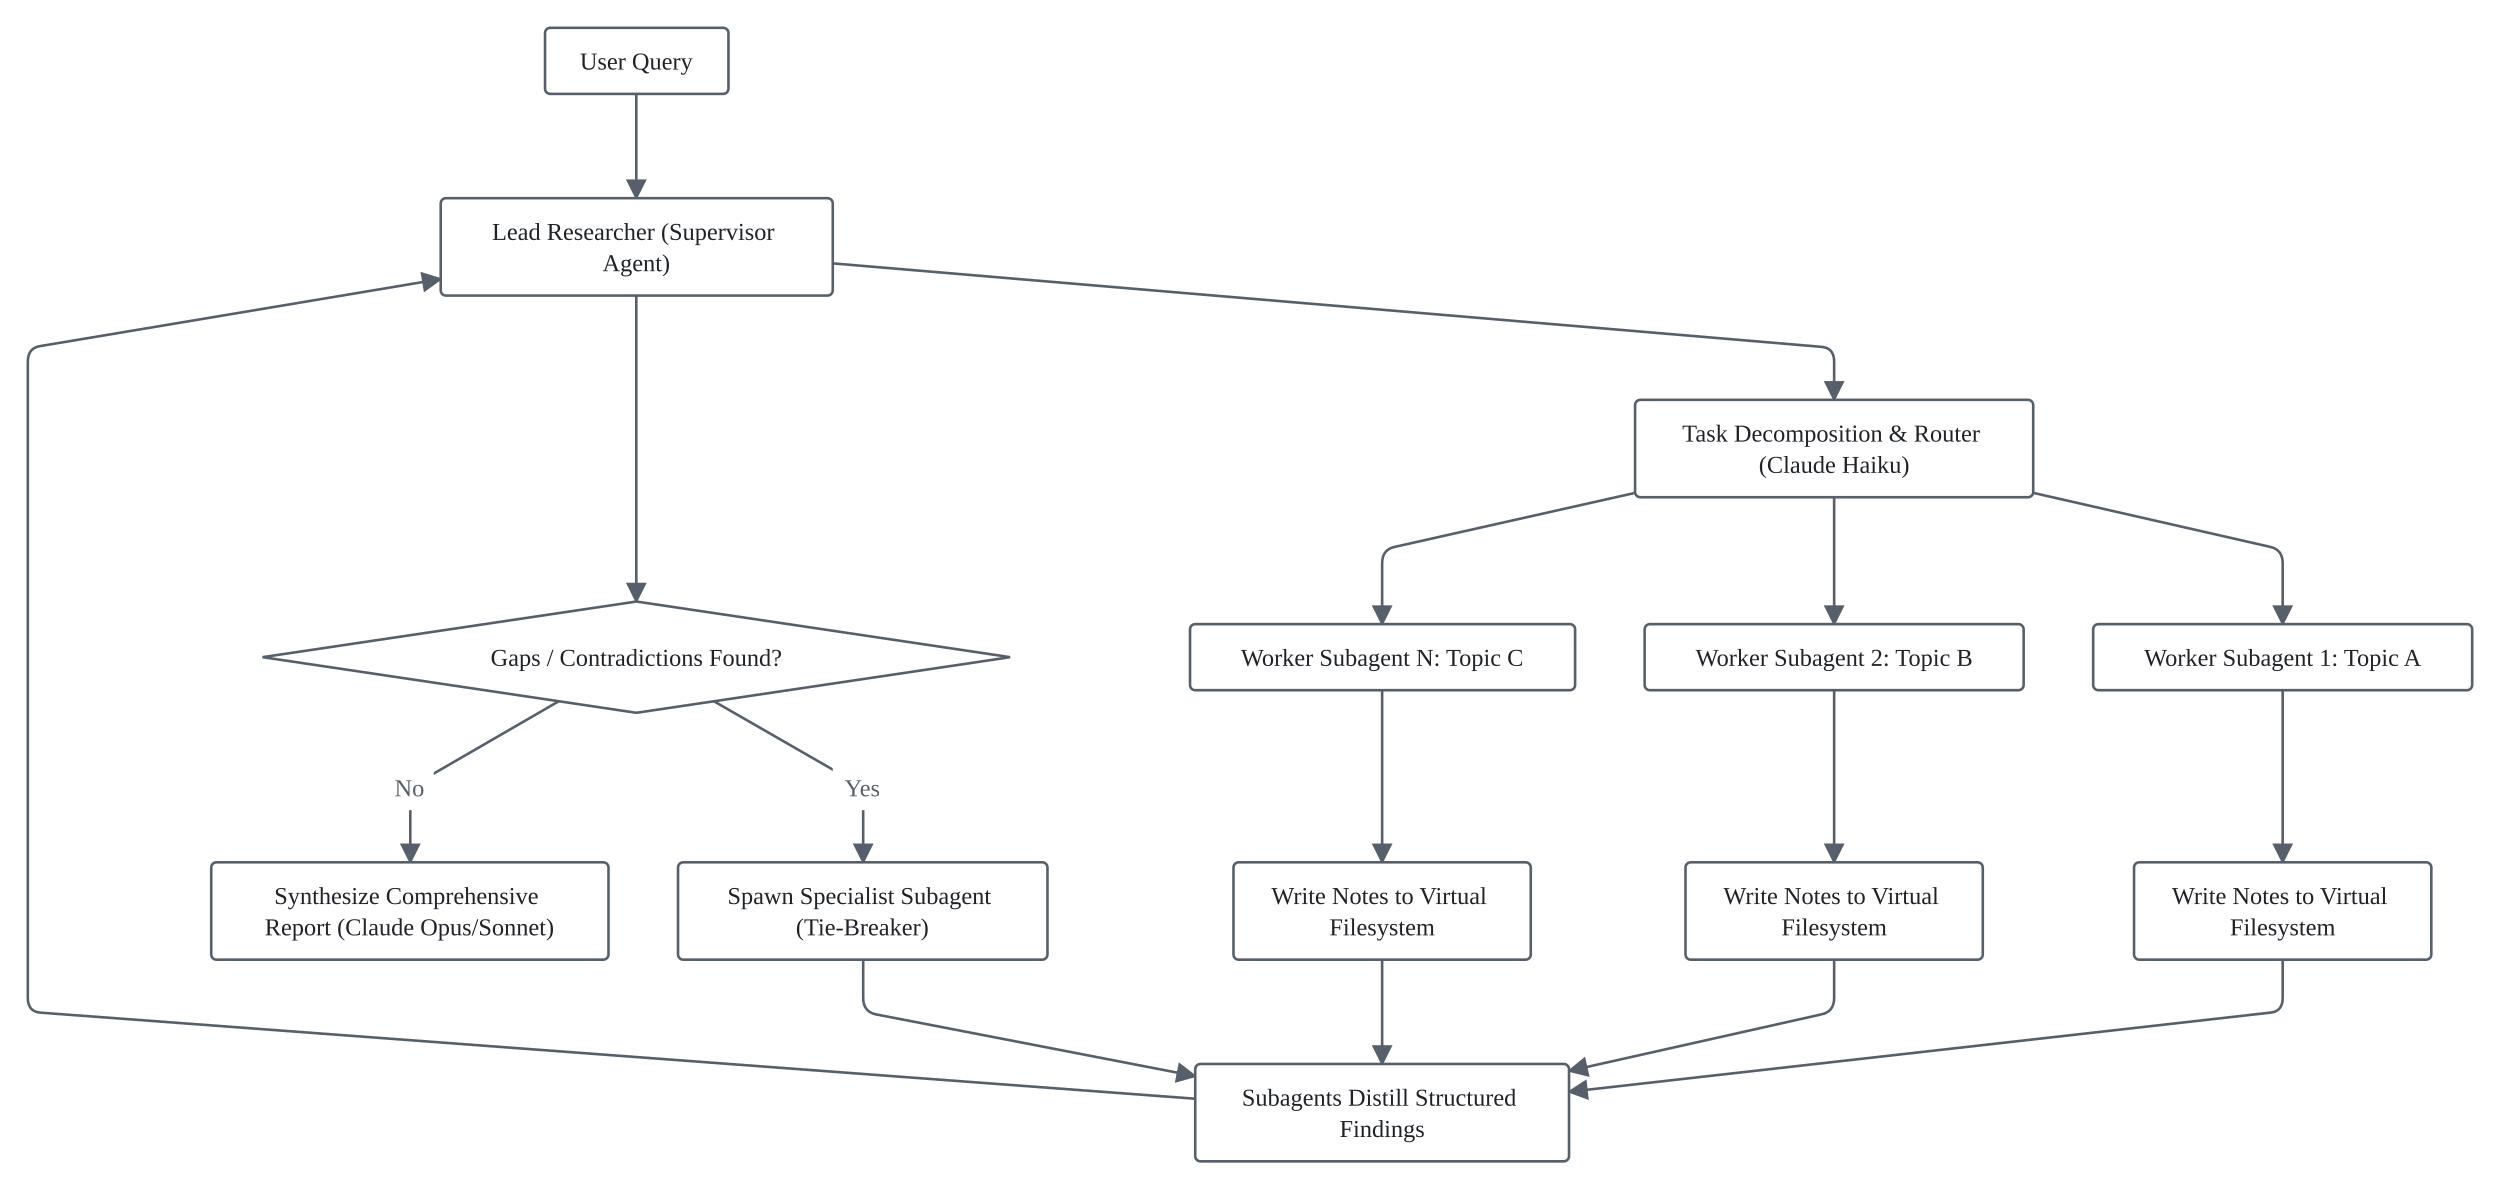
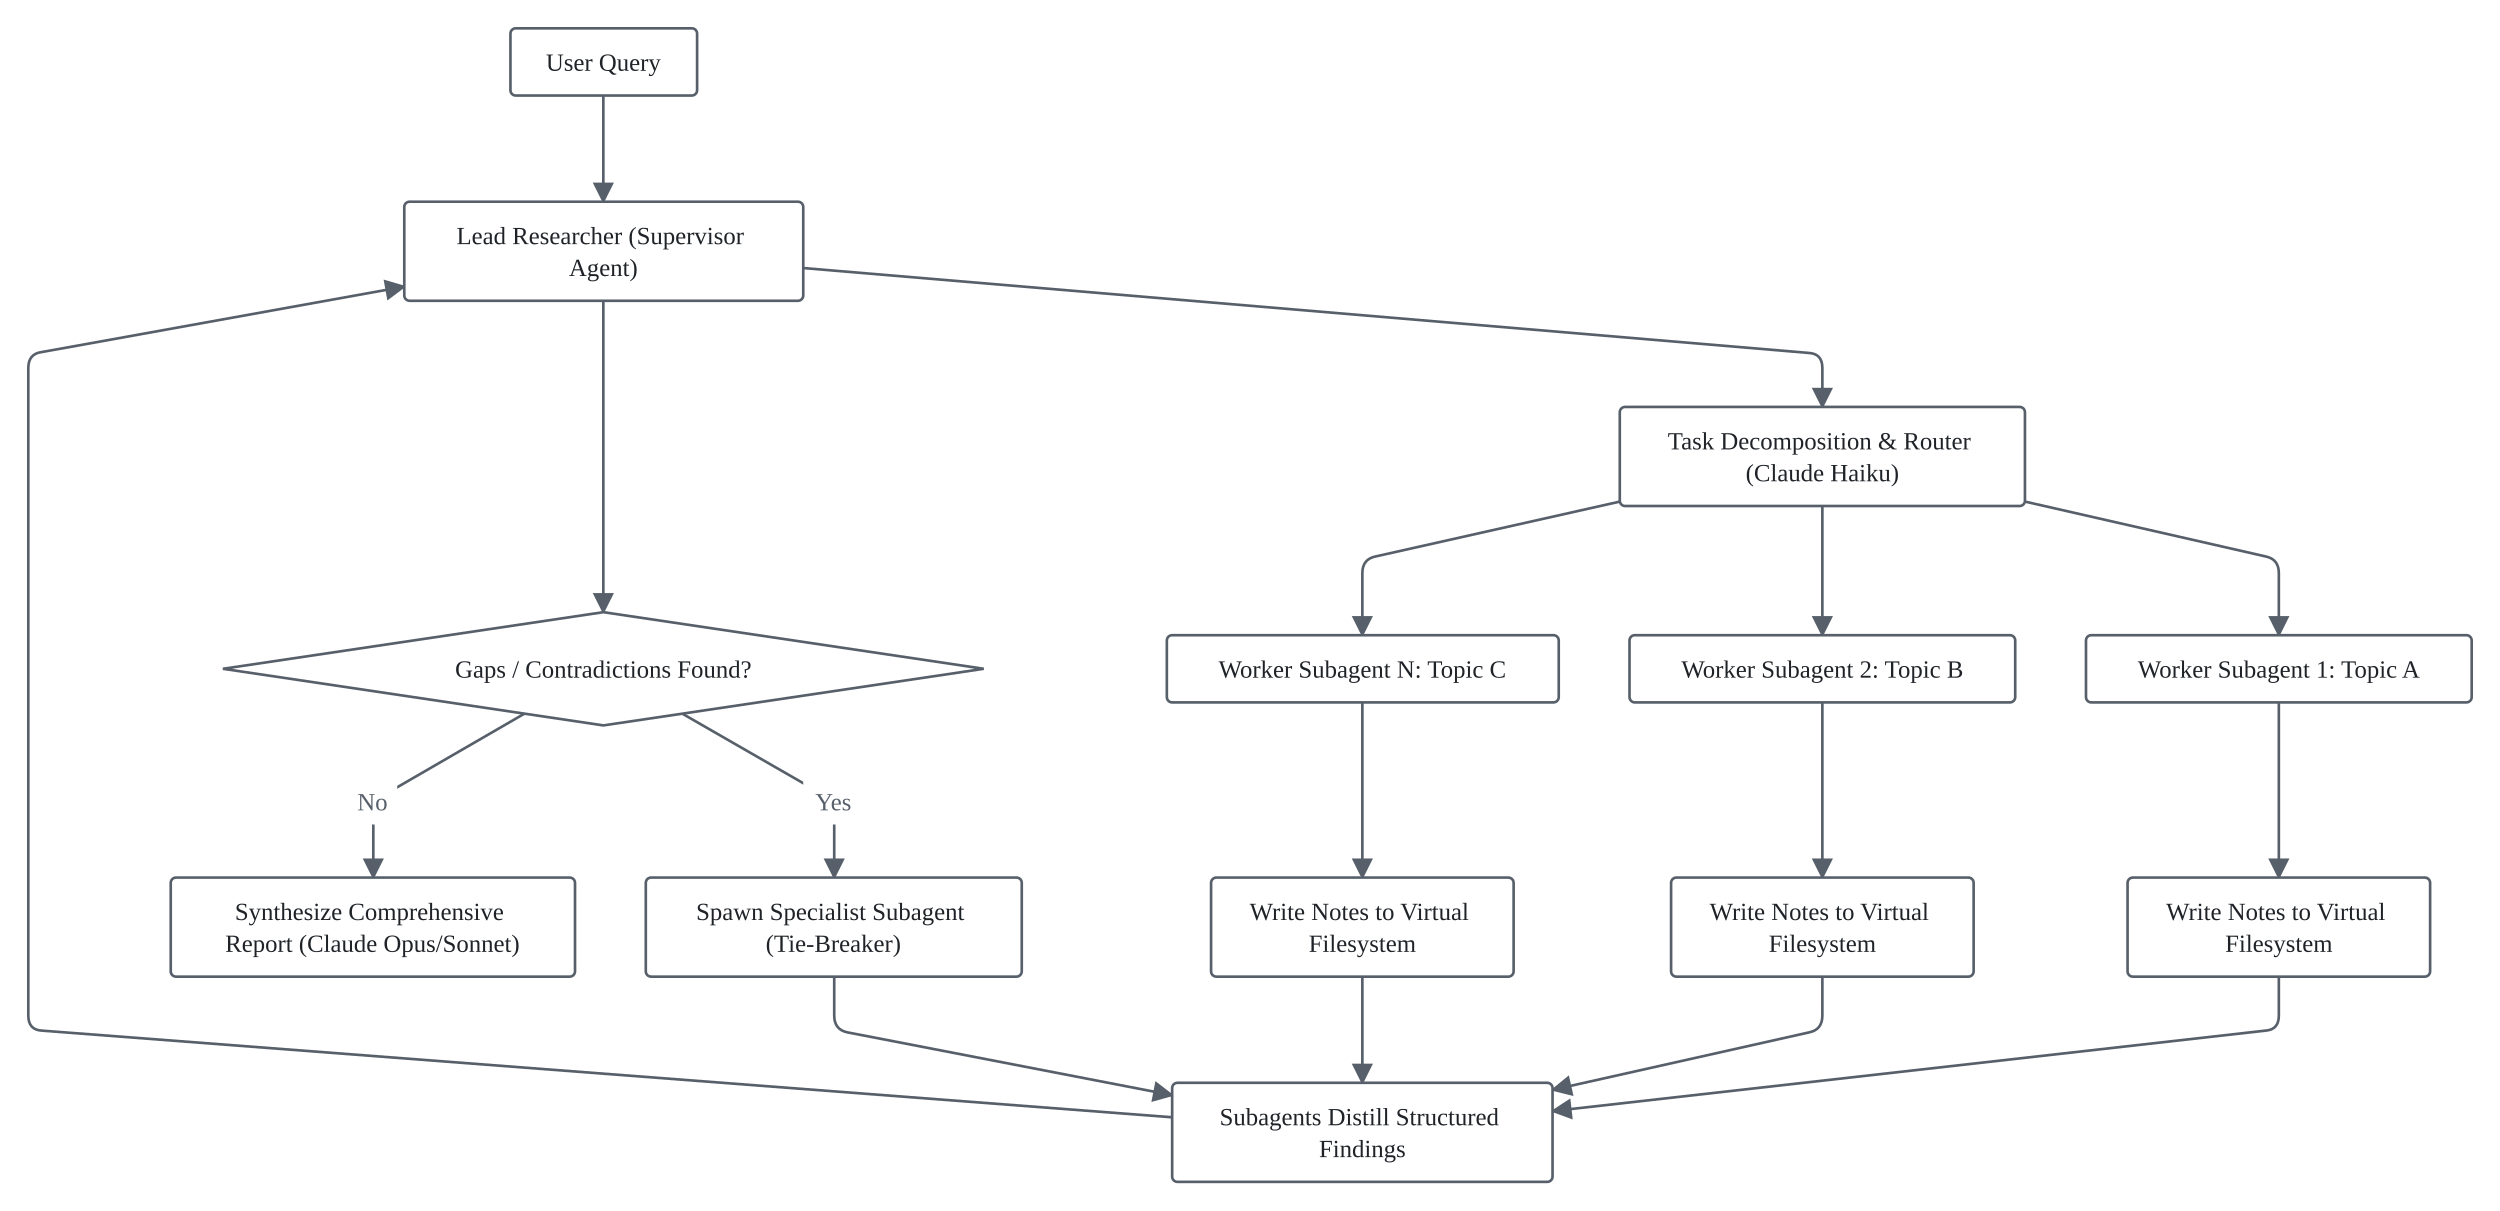
- <svg xmlns="http://www.w3.org/2000/svg" viewBox="0 0 1438 684" role="img" aria-labelledby="vd-title vd-desc" class="vd-diagram" style="font-family:var(--vd-font,system-ui,sans-serif);font-size:14px">
+ <svg xmlns="http://www.w3.org/2000/svg" viewBox="0 0 1413 684" role="img" aria-labelledby="vd-title vd-desc" class="vd-diagram" style="font-family:var(--vd-font,system-ui,sans-serif);font-size:14px">
  <defs>
    <marker id="vd-arrow" viewBox="0 0 10 10" refX="9" refY="5" markerWidth="8" markerHeight="8" orient="auto">
      <path d="M0 0L10 5L0 10z" style="fill:var(--vd-edge,#57606a)" />
    </marker>
  </defs>
  <g class="vd-edges" style="fill:none;stroke:var(--vd-edge,#57606a);stroke-width:1.5">
-     <path class="vd-edge" d="M366 54L366 84L366 114" marker-end="url(#vd-arrow)" />
-     <path class="vd-edge" d="M479 151.5L1047.5 199.5Q1055 200 1055 208L1055 230" marker-end="url(#vd-arrow)" />
-     <path class="vd-edge" d="M1169.5 283.5L1305.5 314.5Q1313 316 1313 324L1313 359" marker-end="url(#vd-arrow)" />
-     <path class="vd-edge" d="M1055 286L1055 316L1055 359" marker-end="url(#vd-arrow)" />
-     <path class="vd-edge" d="M940.5 283.5L802.5 314.5Q795 316 795 324L795 359" marker-end="url(#vd-arrow)" />
-     <path class="vd-edge" d="M1313 397L1313 453L1313 496" marker-end="url(#vd-arrow)" />
-     <path class="vd-edge" d="M1055 397L1055 453L1055 496" marker-end="url(#vd-arrow)" />
-     <path class="vd-edge" d="M795 397L795 453L795 496" marker-end="url(#vd-arrow)" />
-     <path class="vd-edge" d="M1313 552L1313 574Q1313 582 1305.5 582.5L902.5 628" marker-end="url(#vd-arrow)" />
-     <path class="vd-edge" d="M1055 552L1055 574Q1055 582 1047.5 583.5L902.5 616" marker-end="url(#vd-arrow)" />
-     <path class="vd-edge" d="M795 552L795 582L795 612" marker-end="url(#vd-arrow)" />
-     <path class="vd-edge" d="M687.5 632L23.5 582.5Q16 582 16 574L16 524L16 453L16 378L16 316L16 258L16 208Q16 200 23.5 199L253.5 160.5" marker-end="url(#vd-arrow)" />
-     <path class="vd-edge" d="M366 170L366 200L366 258L366 316L366 346" marker-end="url(#vd-arrow)" />
-     <path class="vd-edge" d="M410 403L490 449Q496.5 453 496.5 461L496.5 496" marker-end="url(#vd-arrow)" />
-     <path class="vd-edge" d="M496.5 552L496.5 574Q496.5 582 504 583.5L687.5 619" marker-end="url(#vd-arrow)" />
-     <path class="vd-edge" d="M322 403L242.5 449Q236 453 236 461L236 496" marker-end="url(#vd-arrow)" />
+     <path class="vd-edge" d="M341 54L341 84L341 114" marker-end="url(#vd-arrow)" />
+     <path class="vd-edge" d="M454 151.5L1022.5 199.5Q1030 200 1030 208L1030 230" marker-end="url(#vd-arrow)" />
+     <path class="vd-edge" d="M1144.5 283.5L1280.5 314.5Q1288 316 1288 324L1288 359" marker-end="url(#vd-arrow)" />
+     <path class="vd-edge" d="M1030 286L1030 316L1030 359" marker-end="url(#vd-arrow)" />
+     <path class="vd-edge" d="M915.5 283.5L777.5 314.5Q770 316 770 324L770 359" marker-end="url(#vd-arrow)" />
+     <path class="vd-edge" d="M1288 397L1288 453L1288 496" marker-end="url(#vd-arrow)" />
+     <path class="vd-edge" d="M1030 397L1030 453L1030 496" marker-end="url(#vd-arrow)" />
+     <path class="vd-edge" d="M770 397L770 453L770 496" marker-end="url(#vd-arrow)" />
+     <path class="vd-edge" d="M1288 552L1288 574Q1288 582 1280.5 582.5L877.5 628" marker-end="url(#vd-arrow)" />
+     <path class="vd-edge" d="M1030 552L1030 574Q1030 582 1022.5 583.5L877.5 616" marker-end="url(#vd-arrow)" />
+     <path class="vd-edge" d="M770 552L770 582L770 612" marker-end="url(#vd-arrow)" />
+     <path class="vd-edge" d="M662.5 631.5L23.5 582.5Q16 582 16 574L16 524L16 453L16 378L16 316L16 258L16 208Q16 200 23.5 199L228.5 162" marker-end="url(#vd-arrow)" />
+     <path class="vd-edge" d="M341 170L341 200L341 258L341 316L341 346" marker-end="url(#vd-arrow)" />
+     <path class="vd-edge" d="M385 403L465 449Q471.5 453 471.5 461L471.5 496" marker-end="url(#vd-arrow)" />
+     <path class="vd-edge" d="M471.5 552L471.5 574Q471.5 582 479 583.5L662.5 619" marker-end="url(#vd-arrow)" />
+     <path class="vd-edge" d="M297 403L217.5 449Q211 453 211 461L211 496" marker-end="url(#vd-arrow)" />
  </g>
  <g class="vd-nodes">
    <g class="vd-node">
-       <rect class="vd-node-shape" x="313.5" y="16" width="105.5" height="38" rx="3" style="fill:var(--vd-node-fill,#fff);stroke:var(--vd-node-stroke,#57606a);stroke-width:1.5" />
-       <text class="vd-label" x="366" y="40" text-anchor="middle" style="fill:var(--vd-text,#1f2328);stroke:none">
-         <tspan x="366" dy="0">User Query</tspan>
+       <rect class="vd-node-shape" x="288.5" y="16" width="105.5" height="38" rx="3" style="fill:var(--vd-node-fill,#fff);stroke:var(--vd-node-stroke,#57606a);stroke-width:1.5" />
+       <text class="vd-label" x="341" y="40" text-anchor="middle" style="fill:var(--vd-text,#1f2328);stroke:none">
+         <tspan x="341" dy="0">User Query</tspan>
      </text>
    </g>
    <g class="vd-node">
-       <rect class="vd-node-shape" x="253.5" y="114" width="225.5" height="56" rx="3" style="fill:var(--vd-node-fill,#fff);stroke:var(--vd-node-stroke,#57606a);stroke-width:1.5" />
-       <text class="vd-label" x="366" y="138" text-anchor="middle" style="fill:var(--vd-text,#1f2328);stroke:none">
-         <tspan x="366" dy="0">Lead Researcher (Supervisor</tspan>
-         <tspan x="366" dy="18">Agent)</tspan>
+       <rect class="vd-node-shape" x="228.5" y="114" width="225.5" height="56" rx="3" style="fill:var(--vd-node-fill,#fff);stroke:var(--vd-node-stroke,#57606a);stroke-width:1.5" />
+       <text class="vd-label" x="341" y="138" text-anchor="middle" style="fill:var(--vd-text,#1f2328);stroke:none">
+         <tspan x="341" dy="0">Lead Researcher (Supervisor</tspan>
+         <tspan x="341" dy="18">Agent)</tspan>
      </text>
    </g>
    <g class="vd-node">
-       <rect class="vd-node-shape" x="940.5" y="230" width="229" height="56" rx="3" style="fill:var(--vd-node-fill,#fff);stroke:var(--vd-node-stroke,#57606a);stroke-width:1.5" />
-       <text class="vd-label" x="1055" y="254" text-anchor="middle" style="fill:var(--vd-text,#1f2328);stroke:none">
-         <tspan x="1055" dy="0">Task Decomposition &amp; Router</tspan>
-         <tspan x="1055" dy="18">(Claude Haiku)</tspan>
+       <rect class="vd-node-shape" x="915.5" y="230" width="229" height="56" rx="3" style="fill:var(--vd-node-fill,#fff);stroke:var(--vd-node-stroke,#57606a);stroke-width:1.5" />
+       <text class="vd-label" x="1030" y="254" text-anchor="middle" style="fill:var(--vd-text,#1f2328);stroke:none">
+         <tspan x="1030" dy="0">Task Decomposition &amp; Router</tspan>
+         <tspan x="1030" dy="18">(Claude Haiku)</tspan>
      </text>
    </g>
    <g class="vd-node">
-       <rect class="vd-node-shape" x="1204" y="359" width="218" height="38" rx="3" style="fill:var(--vd-node-fill,#fff);stroke:var(--vd-node-stroke,#57606a);stroke-width:1.5" />
-       <text class="vd-label" x="1313" y="383" text-anchor="middle" style="fill:var(--vd-text,#1f2328);stroke:none">
-         <tspan x="1313" dy="0">Worker Subagent 1: Topic A</tspan>
+       <rect class="vd-node-shape" x="1179" y="359" width="218" height="38" rx="3" style="fill:var(--vd-node-fill,#fff);stroke:var(--vd-node-stroke,#57606a);stroke-width:1.5" />
+       <text class="vd-label" x="1288" y="383" text-anchor="middle" style="fill:var(--vd-text,#1f2328);stroke:none">
+         <tspan x="1288" dy="0">Worker Subagent 1: Topic A</tspan>
      </text>
    </g>
    <g class="vd-node">
-       <rect class="vd-node-shape" x="946" y="359" width="218" height="38" rx="3" style="fill:var(--vd-node-fill,#fff);stroke:var(--vd-node-stroke,#57606a);stroke-width:1.5" />
-       <text class="vd-label" x="1055" y="383" text-anchor="middle" style="fill:var(--vd-text,#1f2328);stroke:none">
-         <tspan x="1055" dy="0">Worker Subagent 2: Topic B</tspan>
+       <rect class="vd-node-shape" x="921" y="359" width="218" height="38" rx="3" style="fill:var(--vd-node-fill,#fff);stroke:var(--vd-node-stroke,#57606a);stroke-width:1.5" />
+       <text class="vd-label" x="1030" y="383" text-anchor="middle" style="fill:var(--vd-text,#1f2328);stroke:none">
+         <tspan x="1030" dy="0">Worker Subagent 2: Topic B</tspan>
      </text>
    </g>
    <g class="vd-node">
-       <rect class="vd-node-shape" x="684.5" y="359" width="221.5" height="38" rx="3" style="fill:var(--vd-node-fill,#fff);stroke:var(--vd-node-stroke,#57606a);stroke-width:1.5" />
-       <text class="vd-label" x="795" y="383" text-anchor="middle" style="fill:var(--vd-text,#1f2328);stroke:none">
-         <tspan x="795" dy="0">Worker Subagent N: Topic C</tspan>
+       <rect class="vd-node-shape" x="659.5" y="359" width="221.5" height="38" rx="3" style="fill:var(--vd-node-fill,#fff);stroke:var(--vd-node-stroke,#57606a);stroke-width:1.5" />
+       <text class="vd-label" x="770" y="383" text-anchor="middle" style="fill:var(--vd-text,#1f2328);stroke:none">
+         <tspan x="770" dy="0">Worker Subagent N: Topic C</tspan>
      </text>
    </g>
    <g class="vd-node">
-       <rect class="vd-node-shape" x="1227.5" y="496" width="171" height="56" rx="3" style="fill:var(--vd-node-fill,#fff);stroke:var(--vd-node-stroke,#57606a);stroke-width:1.5" />
-       <text class="vd-label" x="1313" y="520" text-anchor="middle" style="fill:var(--vd-text,#1f2328);stroke:none">
-         <tspan x="1313" dy="0">Write Notes to Virtual</tspan>
-         <tspan x="1313" dy="18">Filesystem</tspan>
+       <rect class="vd-node-shape" x="1202.5" y="496" width="171" height="56" rx="3" style="fill:var(--vd-node-fill,#fff);stroke:var(--vd-node-stroke,#57606a);stroke-width:1.5" />
+       <text class="vd-label" x="1288" y="520" text-anchor="middle" style="fill:var(--vd-text,#1f2328);stroke:none">
+         <tspan x="1288" dy="0">Write Notes to Virtual</tspan>
+         <tspan x="1288" dy="18">Filesystem</tspan>
      </text>
    </g>
    <g class="vd-node">
-       <rect class="vd-node-shape" x="969.5" y="496" width="171" height="56" rx="3" style="fill:var(--vd-node-fill,#fff);stroke:var(--vd-node-stroke,#57606a);stroke-width:1.5" />
-       <text class="vd-label" x="1055" y="520" text-anchor="middle" style="fill:var(--vd-text,#1f2328);stroke:none">
-         <tspan x="1055" dy="0">Write Notes to Virtual</tspan>
-         <tspan x="1055" dy="18">Filesystem</tspan>
+       <rect class="vd-node-shape" x="944.5" y="496" width="171" height="56" rx="3" style="fill:var(--vd-node-fill,#fff);stroke:var(--vd-node-stroke,#57606a);stroke-width:1.5" />
+       <text class="vd-label" x="1030" y="520" text-anchor="middle" style="fill:var(--vd-text,#1f2328);stroke:none">
+         <tspan x="1030" dy="0">Write Notes to Virtual</tspan>
+         <tspan x="1030" dy="18">Filesystem</tspan>
      </text>
    </g>
    <g class="vd-node">
-       <rect class="vd-node-shape" x="709.5" y="496" width="171" height="56" rx="3" style="fill:var(--vd-node-fill,#fff);stroke:var(--vd-node-stroke,#57606a);stroke-width:1.5" />
-       <text class="vd-label" x="795" y="520" text-anchor="middle" style="fill:var(--vd-text,#1f2328);stroke:none">
-         <tspan x="795" dy="0">Write Notes to Virtual</tspan>
-         <tspan x="795" dy="18">Filesystem</tspan>
+       <rect class="vd-node-shape" x="684.5" y="496" width="171" height="56" rx="3" style="fill:var(--vd-node-fill,#fff);stroke:var(--vd-node-stroke,#57606a);stroke-width:1.5" />
+       <text class="vd-label" x="770" y="520" text-anchor="middle" style="fill:var(--vd-text,#1f2328);stroke:none">
+         <tspan x="770" dy="0">Write Notes to Virtual</tspan>
+         <tspan x="770" dy="18">Filesystem</tspan>
      </text>
    </g>
    <g class="vd-node">
-       <rect class="vd-node-shape" x="687.5" y="612" width="215" height="56" rx="3" style="fill:var(--vd-node-fill,#fff);stroke:var(--vd-node-stroke,#57606a);stroke-width:1.5" />
-       <text class="vd-label" x="795" y="636" text-anchor="middle" style="fill:var(--vd-text,#1f2328);stroke:none">
-         <tspan x="795" dy="0">Subagents Distill Structured</tspan>
-         <tspan x="795" dy="18">Findings</tspan>
+       <rect class="vd-node-shape" x="662.5" y="612" width="215" height="56" rx="3" style="fill:var(--vd-node-fill,#fff);stroke:var(--vd-node-stroke,#57606a);stroke-width:1.5" />
+       <text class="vd-label" x="770" y="636" text-anchor="middle" style="fill:var(--vd-text,#1f2328);stroke:none">
+         <tspan x="770" dy="0">Subagents Distill Structured</tspan>
+         <tspan x="770" dy="18">Findings</tspan>
      </text>
    </g>
    <g class="vd-node">
-       <polygon class="vd-node-shape" points="366,346 581,378 366,410 151,378" style="fill:var(--vd-node-fill,#fff);stroke:var(--vd-node-stroke,#57606a);stroke-width:1.5" />
-       <text class="vd-label" x="366" y="383" text-anchor="middle" style="fill:var(--vd-text,#1f2328);stroke:none">
-         <tspan x="366" dy="0">Gaps / Contradictions Found?</tspan>
+       <polygon class="vd-node-shape" points="341,346 556,378 341,410 126,378" style="fill:var(--vd-node-fill,#fff);stroke:var(--vd-node-stroke,#57606a);stroke-width:1.5" />
+       <text class="vd-label" x="341" y="383" text-anchor="middle" style="fill:var(--vd-text,#1f2328);stroke:none">
+         <tspan x="341" dy="0">Gaps / Contradictions Found?</tspan>
      </text>
    </g>
    <g class="vd-node">
-       <rect class="vd-node-shape" x="390" y="496" width="212.5" height="56" rx="3" style="fill:var(--vd-node-fill,#fff);stroke:var(--vd-node-stroke,#57606a);stroke-width:1.5" />
-       <text class="vd-label" x="496" y="520" text-anchor="middle" style="fill:var(--vd-text,#1f2328);stroke:none">
-         <tspan x="496" dy="0">Spawn Specialist Subagent</tspan>
-         <tspan x="496" dy="18">(Tie-Breaker)</tspan>
+       <rect class="vd-node-shape" x="365" y="496" width="212.5" height="56" rx="3" style="fill:var(--vd-node-fill,#fff);stroke:var(--vd-node-stroke,#57606a);stroke-width:1.5" />
+       <text class="vd-label" x="471" y="520" text-anchor="middle" style="fill:var(--vd-text,#1f2328);stroke:none">
+         <tspan x="471" dy="0">Spawn Specialist Subagent</tspan>
+         <tspan x="471" dy="18">(Tie-Breaker)</tspan>
      </text>
    </g>
    <g class="vd-node">
-       <rect class="vd-node-shape" x="121.5" y="496" width="228.5" height="56" rx="3" style="fill:var(--vd-node-fill,#fff);stroke:var(--vd-node-stroke,#57606a);stroke-width:1.5" />
-       <text class="vd-label" x="235.5" y="520" text-anchor="middle" style="fill:var(--vd-text,#1f2328);stroke:none">
-         <tspan x="235.5" dy="0">Synthesize Comprehensive</tspan>
-         <tspan x="235.5" dy="18">Report (Claude Opus/Sonnet)</tspan>
+       <rect class="vd-node-shape" x="96.5" y="496" width="228.5" height="56" rx="3" style="fill:var(--vd-node-fill,#fff);stroke:var(--vd-node-stroke,#57606a);stroke-width:1.5" />
+       <text class="vd-label" x="210.5" y="520" text-anchor="middle" style="fill:var(--vd-text,#1f2328);stroke:none">
+         <tspan x="210.5" dy="0">Synthesize Comprehensive</tspan>
+         <tspan x="210.5" dy="18">Report (Claude Opus/Sonnet)</tspan>
      </text>
    </g>
  </g>
  <g class="vd-edge-labels">
-     <rect class="vd-edge-label-bg" x="479" y="440" width="34.5" height="26" style="fill:var(--vd-bg,#fff);stroke:none" />
-     <text class="vd-edge-label" x="496" y="458" text-anchor="middle" style="fill:var(--vd-muted,#57606a);stroke:none">
-       <tspan x="496" dy="0">Yes</tspan>
+     <rect class="vd-edge-label-bg" x="454" y="440" width="34.5" height="26" style="fill:var(--vd-bg,#fff);stroke:none" />
+     <text class="vd-edge-label" x="471" y="458" text-anchor="middle" style="fill:var(--vd-muted,#57606a);stroke:none">
+       <tspan x="471" dy="0">Yes</tspan>
    </text>
-     <rect class="vd-edge-label-bg" x="222" y="440" width="27.5" height="26" style="fill:var(--vd-bg,#fff);stroke:none" />
-     <text class="vd-edge-label" x="235.5" y="458" text-anchor="middle" style="fill:var(--vd-muted,#57606a);stroke:none">
-       <tspan x="235.5" dy="0">No</tspan>
+     <rect class="vd-edge-label-bg" x="197" y="440" width="27.5" height="26" style="fill:var(--vd-bg,#fff);stroke:none" />
+     <text class="vd-edge-label" x="210.5" y="458" text-anchor="middle" style="fill:var(--vd-muted,#57606a);stroke:none">
+       <tspan x="210.5" dy="0">No</tspan>
    </text>
  </g>
</svg>
